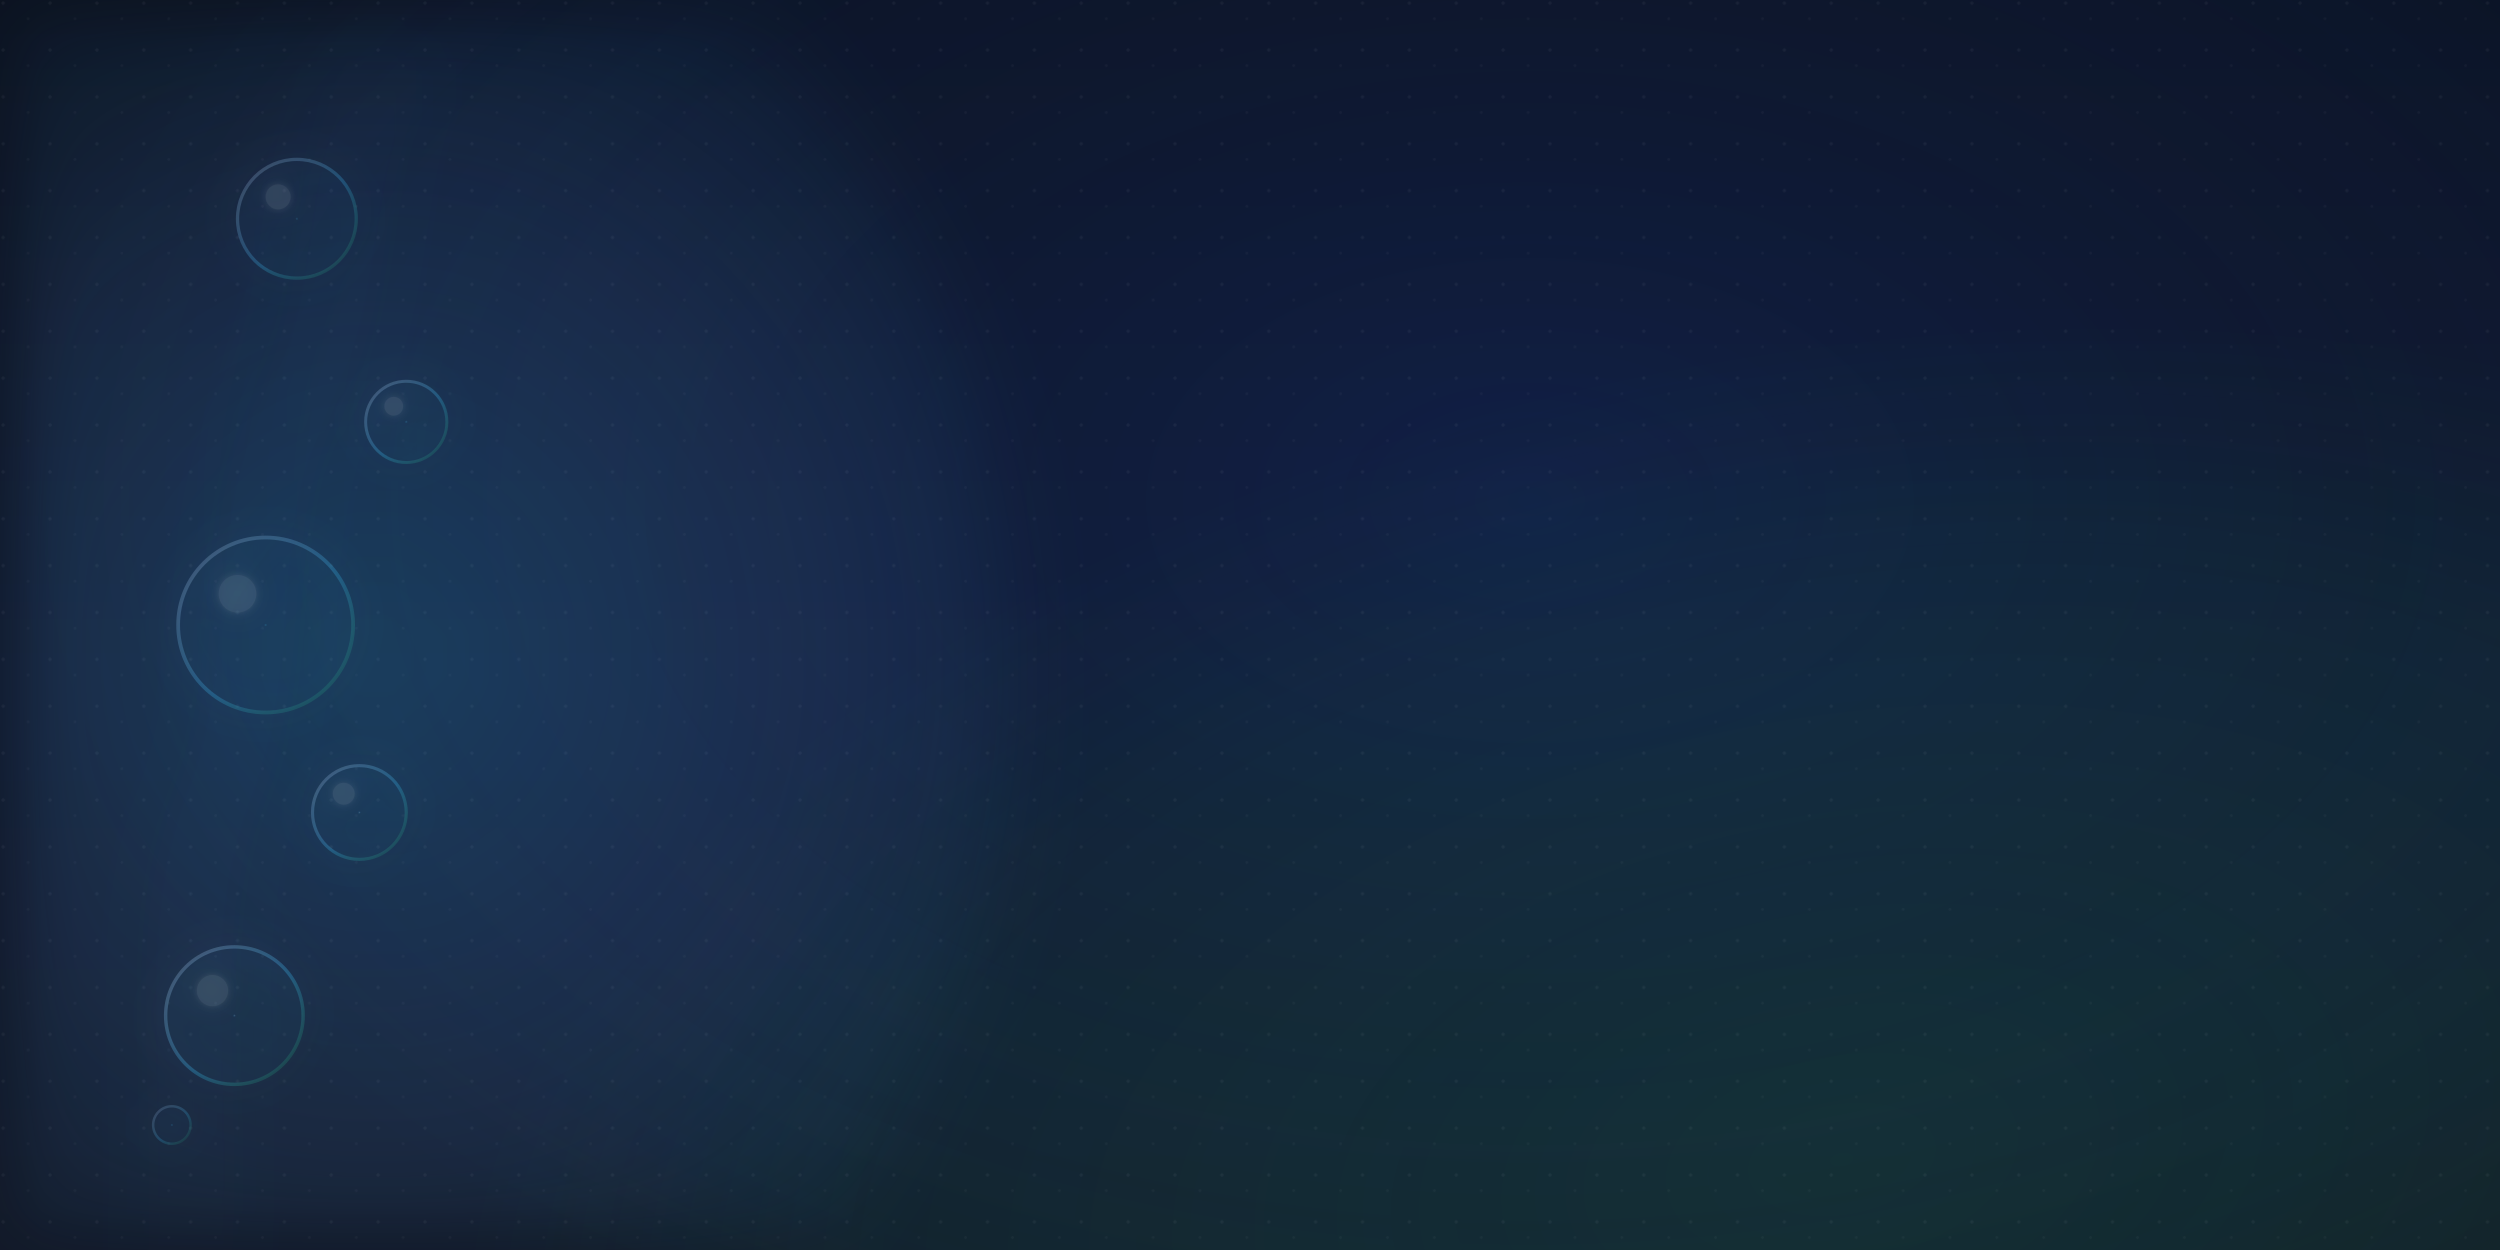
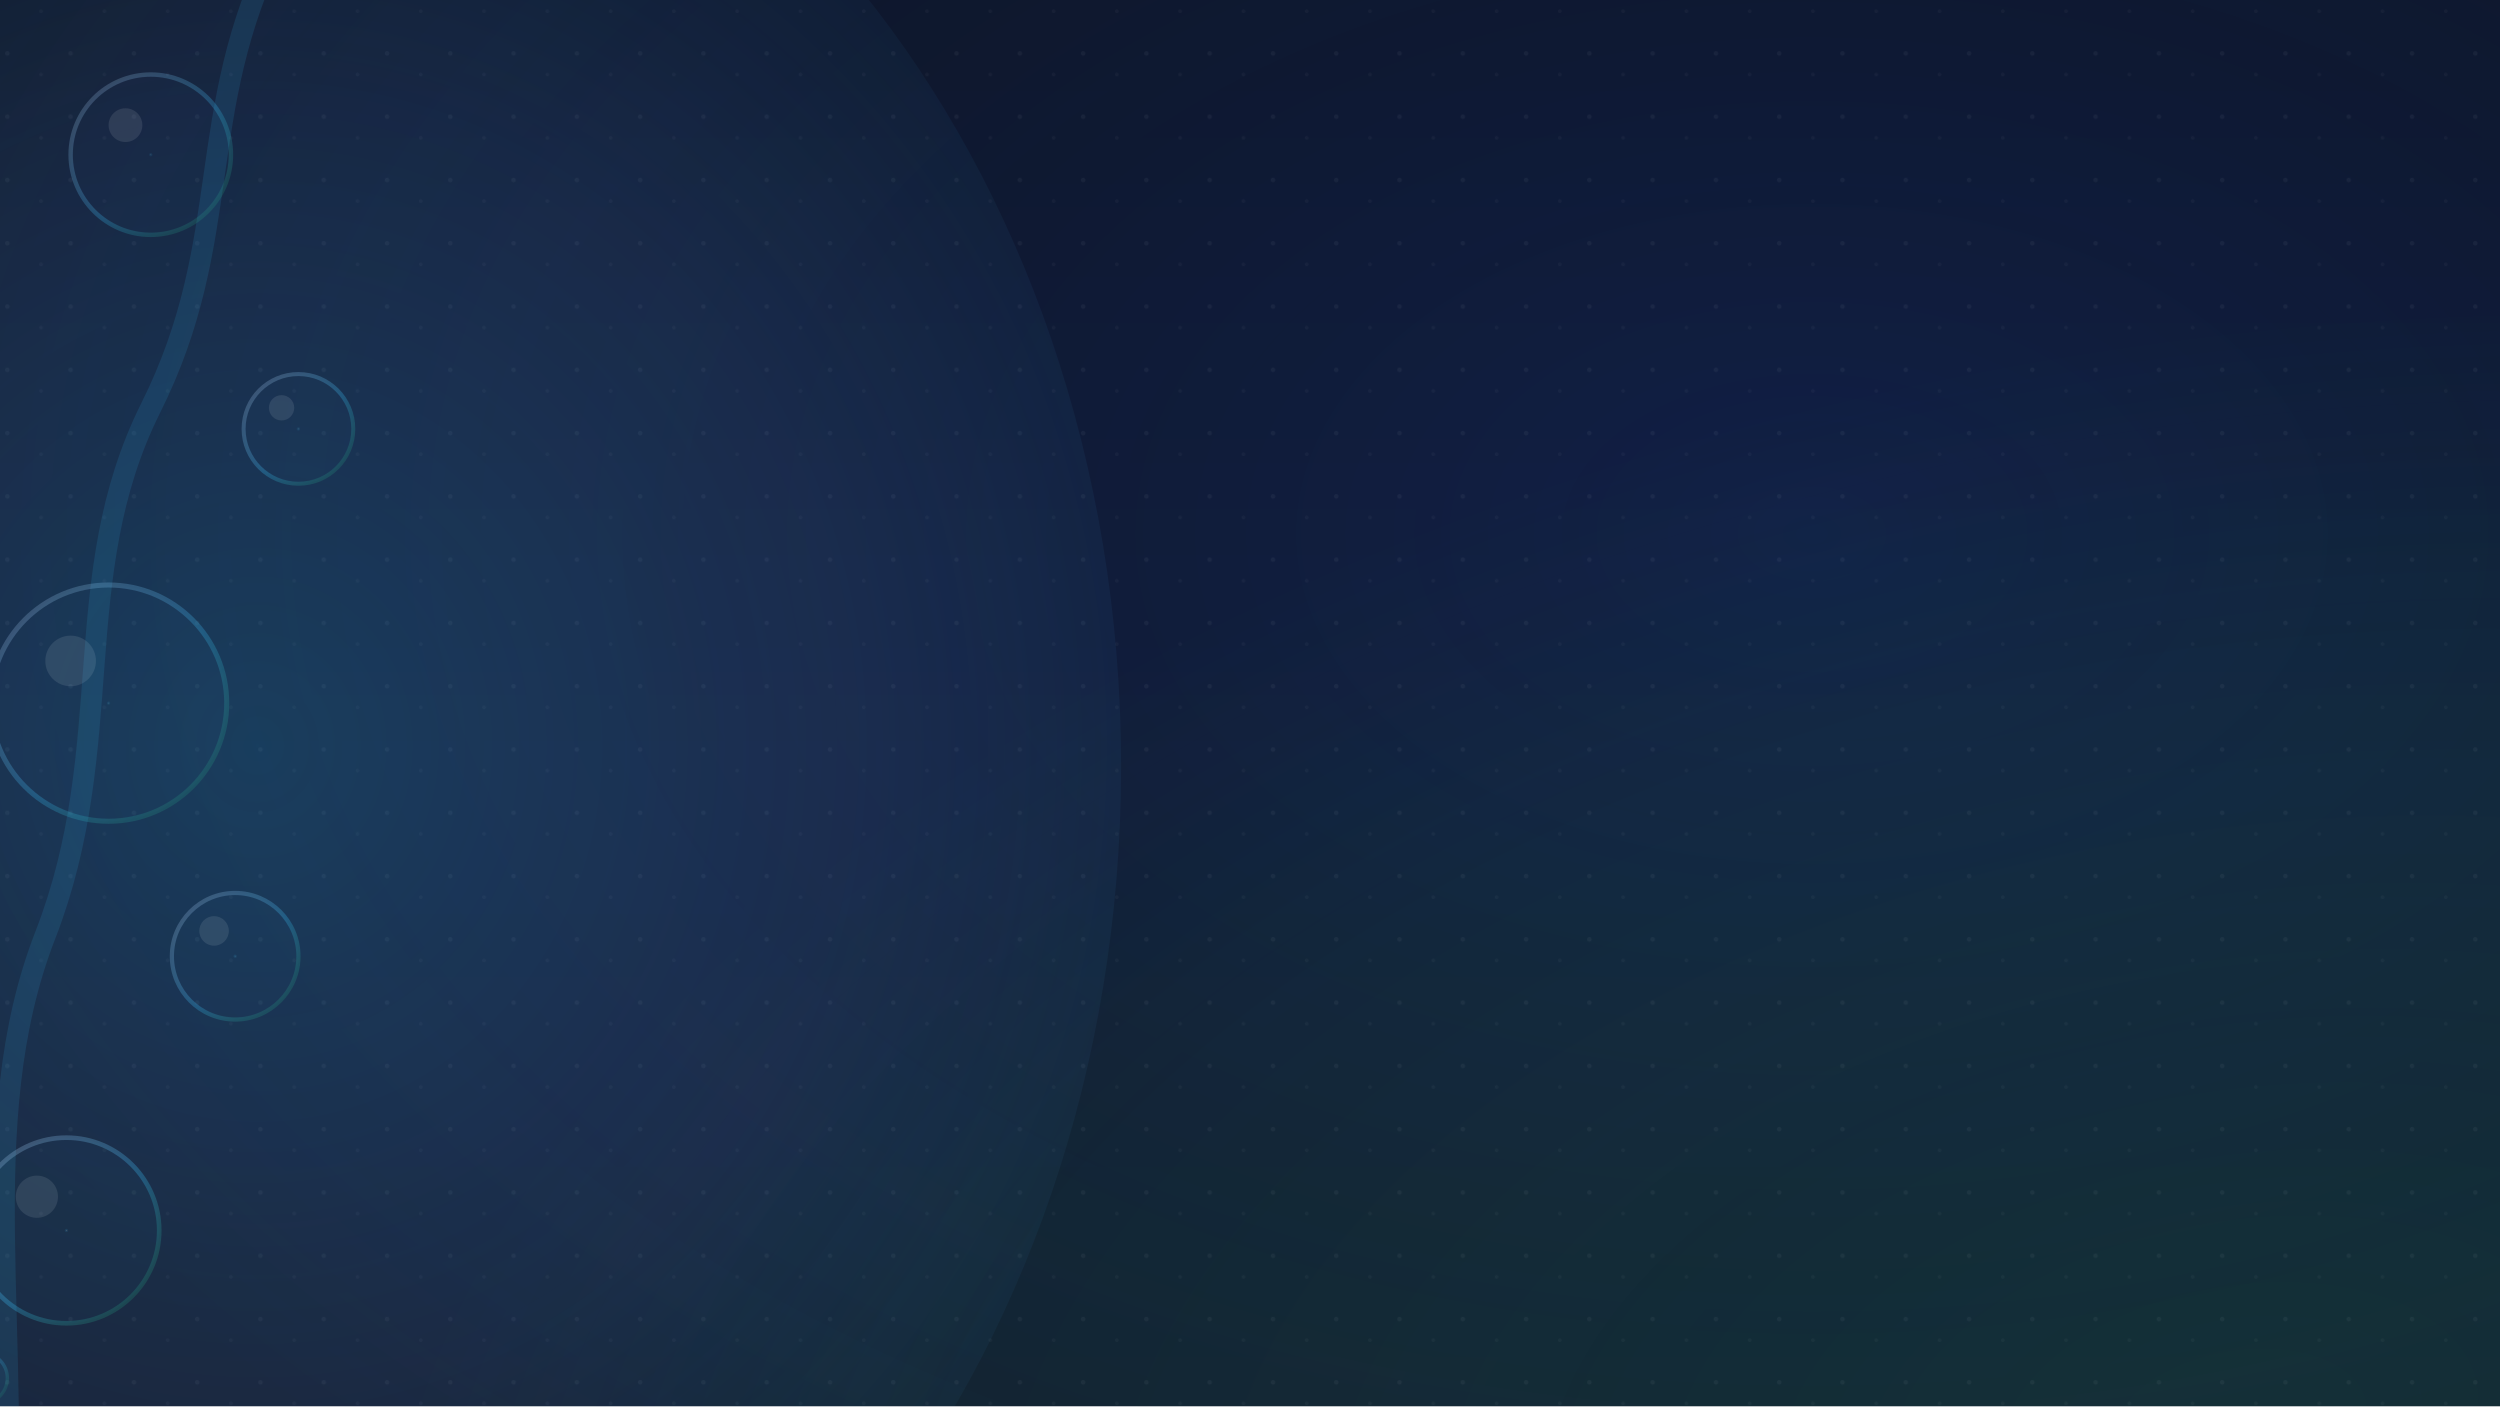
- <svg xmlns="http://www.w3.org/2000/svg" width="1600" height="800" viewBox="0 0 1600 800" preserveAspectRatio="xMidYMid slice" fill="none" role="img" aria-label="Unified dark parallax background with rising bubbles on the left">
+ <svg xmlns="http://www.w3.org/2000/svg" width="100%" height="100%" fill="none" aria-label="Unified dark parallax background with rising bubbles on the left" preserveAspectRatio="xMidYMid slice" viewBox="0 0 1600 900">
  <defs>
-     <linearGradient id="base" x1="0" y1="0" x2="0" y2="800" gradientUnits="userSpaceOnUse">
-       <stop offset="0" stop-color="#0B1220" />
-       <stop offset="0.55" stop-color="#0F172A" />
+     <radialGradient id="b" cx="0" cy="0" r="1" gradientTransform="matrix(980 0 0 620 980 320)" gradientUnits="userSpaceOnUse">
+       <stop offset="0" stop-color="#1d4ed8" stop-opacity=".18" />
+       <stop offset=".55" stop-color="#1e3a8a" stop-opacity=".12" />
+       <stop offset="1" stop-color="#1d4ed8" stop-opacity="0" />
+     </radialGradient>
+     <radialGradient id="c" cx="0" cy="0" r="1" gradientTransform="rotate(-10 4819.12 -6373.73) scale(900 520)" gradientUnits="userSpaceOnUse">
+       <stop offset="0" stop-color="#22c55e" stop-opacity=".12" />
+       <stop offset=".7" stop-color="#22c55e" stop-opacity=".06" />
+       <stop offset="1" stop-color="#22c55e" stop-opacity="0" />
+     </radialGradient>
+     <radialGradient id="e" cx="0" cy="0" r="1" gradientTransform="matrix(520 0 0 560 240 420)" gradientUnits="userSpaceOnUse">
+       <stop offset="0" stop-color="#38bdf8" stop-opacity=".22" />
+       <stop offset=".55" stop-color="#60a5fa" stop-opacity=".12" />
+       <stop offset="1" stop-color="#38bdf8" stop-opacity="0" />
+     </radialGradient>
+     <radialGradient id="f" cx="0" cy="0" r="1" gradientUnits="userSpaceOnUse">
+       <stop offset="0" stop-color="#f8fafc" stop-opacity=".22" />
+       <stop offset=".35" stop-color="#38bdf8" stop-opacity=".18" />
+       <stop offset="1" stop-color="#38bdf8" stop-opacity=".02" />
+     </radialGradient>
+     <linearGradient id="a" x1="0" x2="0" y1="0" y2="800" gradientUnits="userSpaceOnUse">
+       <stop offset="0" stop-color="#0b1220" />
+       <stop offset=".55" stop-color="#0f172a" />
      <stop offset="1" stop-color="#111827" />
    </linearGradient>
-     <radialGradient id="ambient" cx="0" cy="0" r="1" gradientUnits="userSpaceOnUse" gradientTransform="translate(980 320) scale(980 620)">
-       <stop offset="0" stop-color="#1D4ED8" stop-opacity="0.18" />
-       <stop offset="0.55" stop-color="#1E3A8A" stop-opacity="0.12" />
-       <stop offset="1" stop-color="#1D4ED8" stop-opacity="0" />
-     </radialGradient>
-     <radialGradient id="ambient2" cx="0" cy="0" r="1" gradientUnits="userSpaceOnUse" gradientTransform="translate(1180 740) rotate(-10) scale(900 520)">
-       <stop offset="0" stop-color="#22C55E" stop-opacity="0.12" />
-       <stop offset="0.7" stop-color="#22C55E" stop-opacity="0.06" />
-       <stop offset="1" stop-color="#22C55E" stop-opacity="0" />
-     </radialGradient>
-     <radialGradient id="bubbleGlow" cx="0" cy="0" r="1" gradientUnits="userSpaceOnUse" gradientTransform="translate(240 420) scale(520 560)">
-       <stop offset="0" stop-color="#38BDF8" stop-opacity="0.22" />
-       <stop offset="0.55" stop-color="#60A5FA" stop-opacity="0.12" />
-       <stop offset="1" stop-color="#38BDF8" stop-opacity="0" />
-     </radialGradient>
-     <radialGradient id="bubbleFill" cx="0" cy="0" r="1" gradientUnits="userSpaceOnUse" gradientTransform="translate(0 0) scale(1 1)">
-       <stop offset="0" stop-color="#F8FAFC" stop-opacity="0.22" />
-       <stop offset="0.35" stop-color="#38BDF8" stop-opacity="0.18" />
-       <stop offset="1" stop-color="#38BDF8" stop-opacity="0.02" />
-     </radialGradient>
-     <linearGradient id="bubbleStroke" x1="0" y1="0" x2="1" y2="1" gradientUnits="objectBoundingBox">
-       <stop offset="0" stop-color="#CBD5F5" stop-opacity="0.32" />
-       <stop offset="0.55" stop-color="#38BDF8" stop-opacity="0.38" />
-       <stop offset="1" stop-color="#22C55E" stop-opacity="0.18" />
+     <linearGradient id="g" x1="0" x2="1" y1="0" y2="1" gradientUnits="objectBoundingBox">
+       <stop offset="0" stop-color="#cbd5f5" stop-opacity=".32" />
+       <stop offset=".55" stop-color="#38bdf8" stop-opacity=".38" />
+       <stop offset="1" stop-color="#22c55e" stop-opacity=".18" />
    </linearGradient>
-     <pattern id="microDots" width="30" height="30" patternUnits="userSpaceOnUse">
-       <circle cx="2" cy="2" r="1.1" fill="#F8FAFC" opacity="0.06" />
-       <circle cx="18" cy="12" r="0.9" fill="#F8FAFC" opacity="0.045" />
+     <pattern id="d" width="30" height="30" patternUnits="userSpaceOnUse">
+       <circle cx="2" cy="2" r="1.1" fill="#f8fafc" opacity=".06" />
+       <circle cx="18" cy="12" r=".9" fill="#f8fafc" opacity=".045" />
    </pattern>
-     <radialGradient id="vignette" cx="0" cy="0" r="1" gradientUnits="userSpaceOnUse" gradientTransform="translate(820 380) scale(980 600)">
-       <stop offset="0" stop-color="#000000" stop-opacity="0" />
-       <stop offset="1" stop-color="#000000" stop-opacity="0.58" />
-     </radialGradient>
-     <filter id="blur28" x="-50%" y="-50%" width="200%" height="200%" color-interpolation-filters="sRGB">
-       <feGaussianBlur stdDeviation="28" />
-     </filter>
-     <filter id="bubbleSoft" x="-80%" y="-80%" width="260%" height="260%" color-interpolation-filters="sRGB">
-       <feGaussianBlur stdDeviation="2.4" result="b" />
-       <feMerge>
-         <feMergeNode in="b" />
-         <feMergeNode in="SourceGraphic" />
-       </feMerge>
-     </filter>
-     <filter id="glow" x="-80%" y="-80%" width="260%" height="260%" color-interpolation-filters="sRGB">
-       <feGaussianBlur stdDeviation="10" result="g" />
-       <feColorMatrix in="g" type="matrix" values="1 0 0 0 0                 0 1 0 0 0                 0 0 1 0 0                 0 0 0 0.55 0" result="ga" />
-       <feMerge>
-         <feMergeNode in="ga" />
-         <feMergeNode in="SourceGraphic" />
-       </feMerge>
-     </filter>
-     <filter id="grain" x="-20%" y="-20%" width="140%" height="140%">
-       <feTurbulence type="fractalNoise" baseFrequency="0.85" numOctaves="2" stitchTiles="stitch" result="n" />
-       <feColorMatrix type="matrix" in="n" values="0 0 0 0 0                 0 0 0 0 0                 0 0 0 0 0                 0 0 0 0.16 0" result="a" />
-       <feBlend in="SourceGraphic" in2="a" mode="overlay" />
-     </filter>
  </defs>
-   <rect width="1600" height="800" fill="url(#base)" />
-   <rect width="1600" height="800" fill="url(#ambient)" />
-   <rect width="1600" height="800" fill="url(#ambient2)" />
-   <rect width="1600" height="800" fill="url(#microDots)" opacity="0.75" />
-   <g id="parallax-back">
-     <ellipse cx="230" cy="430" rx="420" ry="520" fill="url(#bubbleGlow)" filter="url(#blur28)" />
-     <path d="M120 820C130 700 105 600 140 510C175 420 150 340 190 260C230 180 210 120 250 40" stroke="#38BDF8" stroke-opacity="0.12" stroke-width="10" filter="url(#blur28)" />
+   <path fill="url(#a)" d="M0 0h1600v800H0z" transform="translate(-160 -90) scale(1.35)" />
+   <path fill="url(#b)" d="M0 0h1600v800H0z" transform="translate(-160 -90) scale(1.35)" />
+   <path fill="url(#c)" d="M0 0h1600v800H0z" transform="translate(-160 -90) scale(1.35)" />
+   <path fill="url(#d)" d="M0 0h1600v800H0z" opacity=".75" transform="translate(-160 -90) scale(1.35)" />
+   <g transform="translate(-160 -90) scale(1.35)">
+     <ellipse cx="230" cy="430" fill="url(#e)" rx="420" ry="520" />
+     <path stroke="#38bdf8" stroke-opacity=".12" stroke-width="10" d="M120 820c10-120-15-220 20-310s10-170 50-250 20-140 60-220" />
  </g>
-   <g id="parallax-bubbles" filter="url(#glow)">
-     <g transform="translate(150 650)">
-       <circle cx="0" cy="0" r="44" fill="url(#bubbleFill)" opacity="0.9" />
-       <circle cx="0" cy="0" r="44" fill="none" stroke="url(#bubbleStroke)" stroke-width="2.2" opacity="0.75" />
-       <circle cx="-14" cy="-16" r="10" fill="#F8FAFC" opacity="0.10" filter="url(#bubbleSoft)" />
-     </g>
-     <g transform="translate(230 520)">
-       <circle cx="0" cy="0" r="30" fill="url(#bubbleFill)" opacity="0.85" />
-       <circle cx="0" cy="0" r="30" fill="none" stroke="url(#bubbleStroke)" stroke-width="2" opacity="0.7" />
-       <circle cx="-10" cy="-12" r="7" fill="#F8FAFC" opacity="0.10" filter="url(#bubbleSoft)" />
-     </g>
-     <g transform="translate(170 400)">
-       <circle cx="0" cy="0" r="56" fill="url(#bubbleFill)" opacity="0.75" />
-       <circle cx="0" cy="0" r="56" fill="none" stroke="url(#bubbleStroke)" stroke-width="2.4" opacity="0.68" />
-       <circle cx="-18" cy="-20" r="12" fill="#F8FAFC" opacity="0.10" filter="url(#bubbleSoft)" />
-     </g>
-     <g transform="translate(260 270)">
-       <circle cx="0" cy="0" r="26" fill="url(#bubbleFill)" opacity="0.8" />
-       <circle cx="0" cy="0" r="26" fill="none" stroke="url(#bubbleStroke)" stroke-width="1.9" opacity="0.7" />
-       <circle cx="-8" cy="-10" r="6" fill="#F8FAFC" opacity="0.10" filter="url(#bubbleSoft)" />
-     </g>
-     <g transform="translate(190 140)">
-       <circle cx="0" cy="0" r="38" fill="url(#bubbleFill)" opacity="0.7" />
-       <circle cx="0" cy="0" r="38" fill="none" stroke="url(#bubbleStroke)" stroke-width="2.1" opacity="0.65" />
-       <circle cx="-12" cy="-14" r="8" fill="#F8FAFC" opacity="0.10" filter="url(#bubbleSoft)" />
-     </g>
-     <g opacity="0.75">
-       <g transform="translate(110 720)">
-         <circle cx="0" cy="0" r="12" fill="url(#bubbleFill)" />
-         <circle cx="0" cy="0" r="12" fill="none" stroke="url(#bubbleStroke)" stroke-width="1.6" opacity="0.7" />
-       </g>
-       <g transform="translate(270 610)">
-         </g>
+   <g transform="translate(42.5 787.5) scale(1.35)">
+     <circle r="44" fill="url(#f)" opacity=".9" />
+     <circle r="44" stroke="url(#g)" stroke-width="2.2" opacity=".75" />
+     <circle cx="-14" cy="-16" r="10" fill="#f8fafc" opacity=".1" />
+   </g>
+   <g transform="translate(150.5 612) scale(1.35)">
+     <circle r="30" fill="url(#f)" opacity=".85" />
+     <circle r="30" stroke="url(#g)" stroke-width="2" opacity=".7" />
+     <circle cx="-10" cy="-12" r="7" fill="#f8fafc" opacity=".1" />
+   </g>
+   <g transform="translate(69.5 450) scale(1.35)">
+     <circle r="56" fill="url(#f)" opacity=".75" />
+     <circle r="56" stroke="url(#g)" stroke-width="2.4" opacity=".68" />
+     <circle cx="-18" cy="-20" r="12" fill="#f8fafc" opacity=".1" />
+   </g>
+   <g transform="translate(191 274.5) scale(1.35)">
+     <circle r="26" fill="url(#f)" opacity=".8" />
+     <circle r="26" stroke="url(#g)" stroke-width="1.9" opacity=".7" />
+     <circle cx="-8" cy="-10" r="6" fill="#f8fafc" opacity=".1" />
+   </g>
+   <g transform="translate(96.5 99) scale(1.35)">
+     <circle r="38" fill="url(#f)" opacity=".7" />
+     <circle r="38" stroke="url(#g)" stroke-width="2.1" opacity=".65" />
+     <circle cx="-12" cy="-14" r="8" fill="#f8fafc" opacity=".1" />
+   </g>
+   <g opacity=".75">
+     <g transform="translate(-11.5 882) scale(1.35)">
+       <circle r="12" fill="url(#f)" />
+       <circle r="12" stroke="url(#g)" stroke-width="1.6" opacity=".7" />
    </g>
  </g>
</svg>
